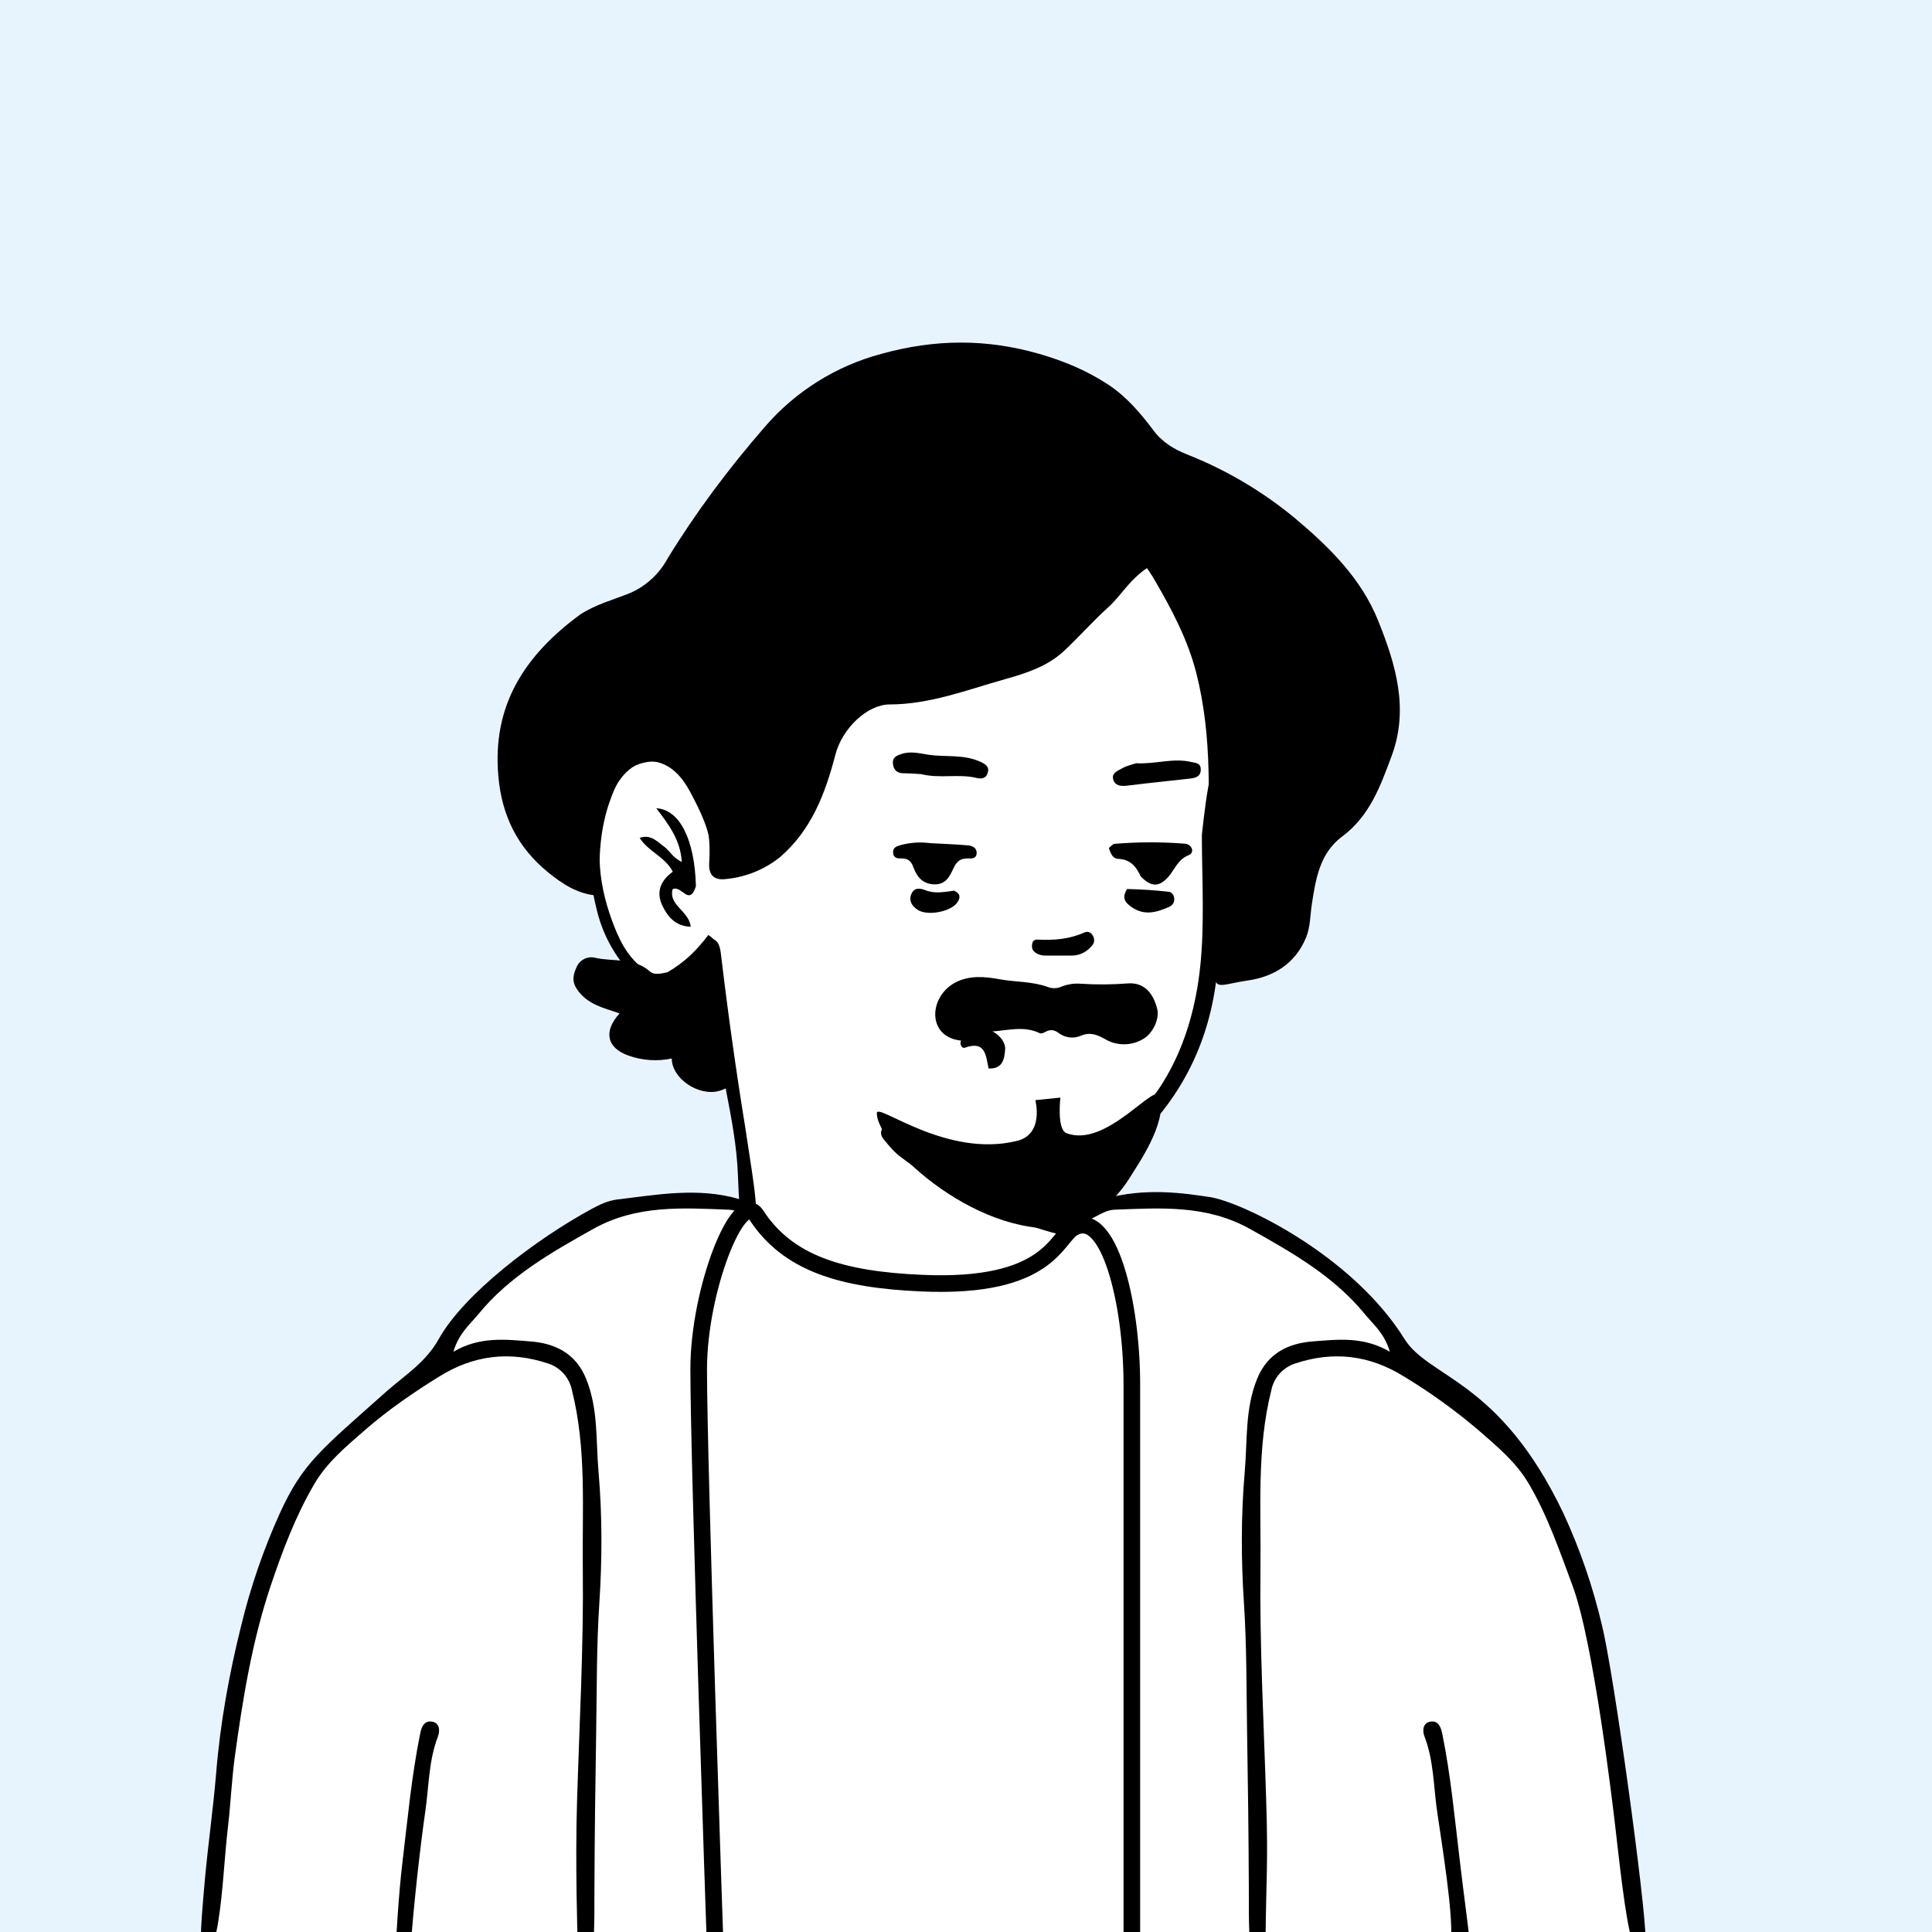
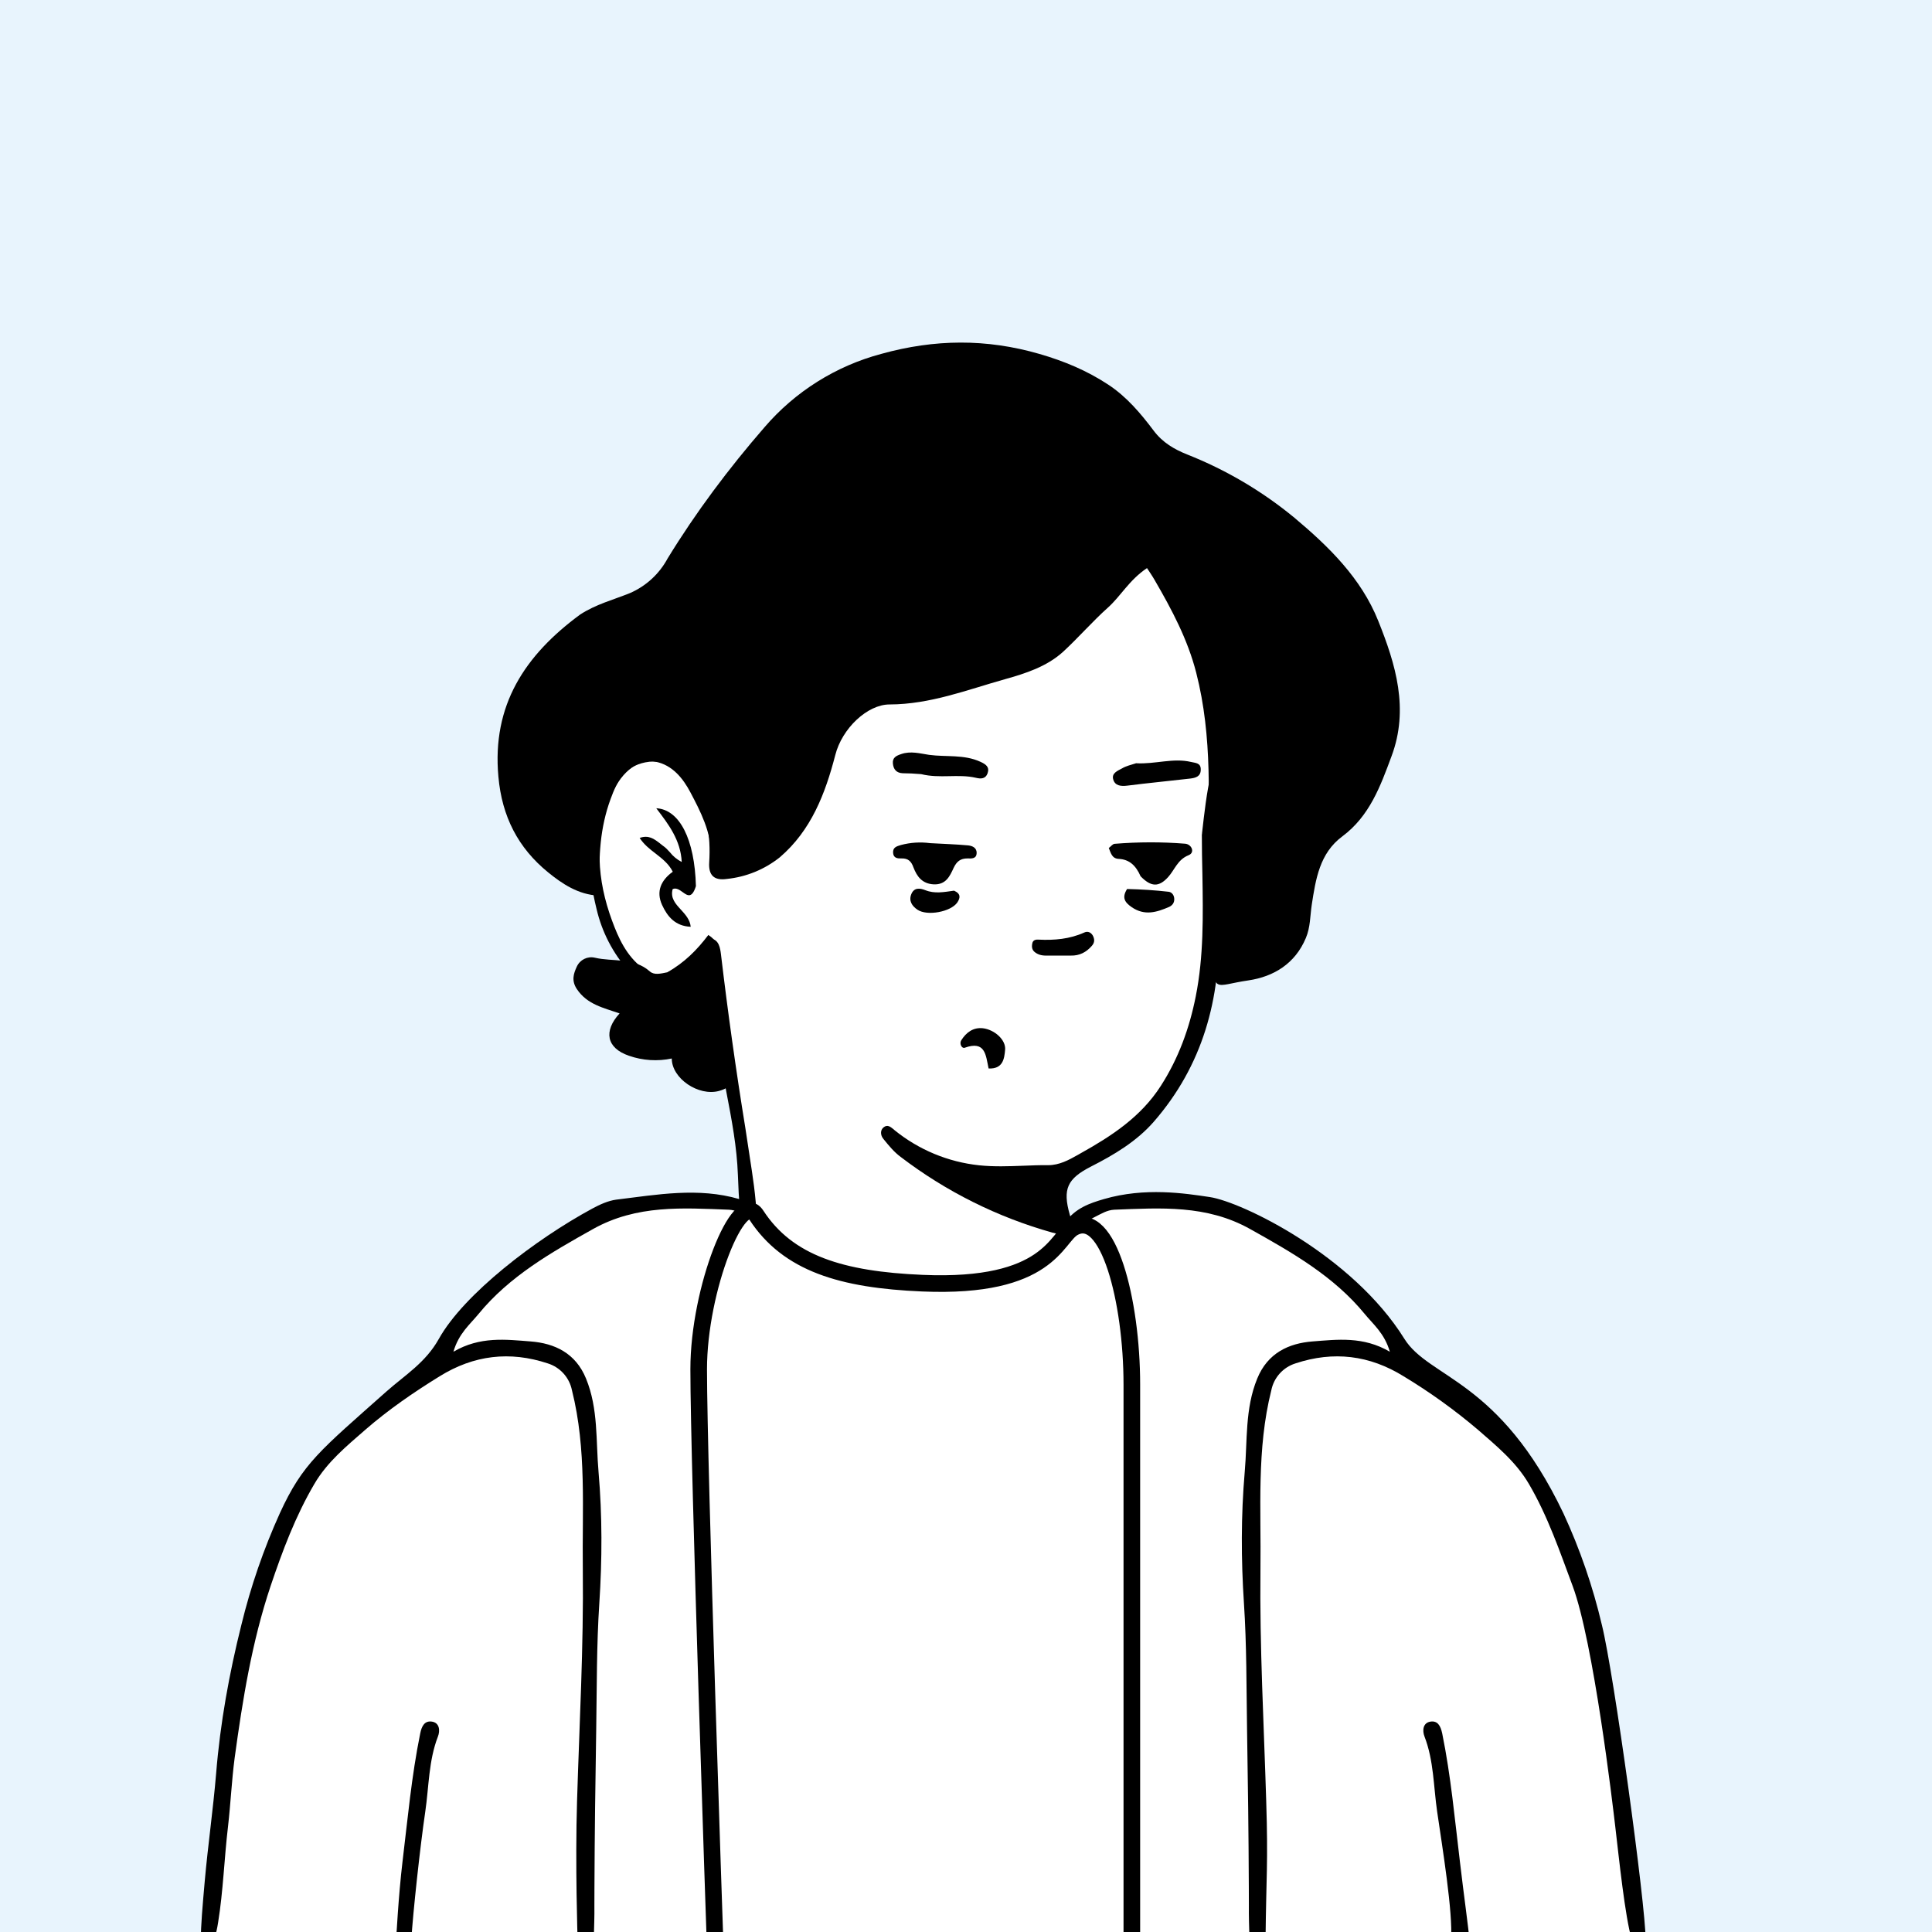
<svg xmlns="http://www.w3.org/2000/svg" viewBox="0 0 1744 1744" fill="none" shape-rendering="auto">
  <mask id="viewboxMask">
    <rect width="1744" height="1744" rx="0" ry="0" x="0" y="0" fill="#fff" />
  </mask>
  <g mask="url(#viewboxMask)">
    <rect fill="#e8f4fd" width="1744" height="1744" x="0" y="0" />
    <g transform="translate(531 487)">
      <path d="M554 727.7c-99.2 297-363.8 388.6-503.7 19.8-19.3-50.7 31-69.5 66.2-91.9 24.1-15.3 36.8-28.5 35.3-42.2-7-64.4-36.9-243.8-36.9-243.8l-3-5.8s.7-1.6-2.2 1.2c-3 3-9.9 34.2-37 34.2-24.5 0-49.2-10.9-61-86.3C7.2 285.6 9.6 214 40 201c12.5-5.3 24-7.2 35.2-.8 11.3 6.4-13-22 112-126C268.4 6.4 396.7-3.5 448.5 8 500.3 19.5 552 44.8 574.9 98.5c27.8 65-25.9 114.3-14 262.5-2.2 53.6.8 171.2-146.6 210.6-28 7.5-19.3 48.4 22.7 58.4 67 21 117 72.3 117 97.9" fill="#fff" />
      <path fill-rule="evenodd" clip-rule="evenodd" d="m554 266.2.1-1.4c4.1-36.4 8.2-71.7 27.1-103.4 6.5 4.4 5.7 10 3.7 15.2-19.9 51.2-18 104.4-16.2 157.6l.4 14c2.1 66.4-14.5 126.8-58.7 177.5-15.4 17.6-35.8 29.8-56.5 40.3-21.4 11-25.9 20.1-19.2 43.6l.8 2.6c1.4 3.9 2.8 7.9-1 11.8-4.5 4.6-9.5 3.3-14.8 1.8l-.6-.1a406.4 406.4 0 0 1-137-68.3c-6-4.4-10.8-10.3-15.5-16.1l-.3-.4c-2.5-3-3-7.8.5-10.4 3.3-2.5 5.8-.5 8.7 1.8l1 .9a145.5 145.5 0 0 0 76.3 31.7c13.4 1.4 26.6.9 40 .4 7.4-.3 14.8-.6 22.3-.5 10.2 0 18.7-4.7 26.7-9.2l2.8-1.6c27.8-15.5 54.3-32.8 72.2-60.7 16.1-25 25.9-52.2 31.6-80.9 7.2-36.1 6.6-72.7 6-109.8-.3-12-.5-24.2-.5-36.4ZM50.6 190.8c21.9-1.7 34 11.2 44.3 26.3a140.4 140.4 0 0 1 22.4 61.5c.5 3.7 1 7.6-1.2 11.3-4.5.6-4.9-3-5-5.6-.5-20.7-9.7-38.7-18.9-56.1-6.6-12.5-16.2-24.6-31.4-27.6-17.2-3.5-33 12-40.8 32.2-14.5 37.6-12 74.6 1.4 111 5.8 15.9 13.1 32.1 27.8 43.2 14.8 11.3 32.7 9.3 43.6-5.7l2-2.5c2-2.6 4-5.1 5-8 2.1-5.8 5.4-11.2 11.3-10.4 6.8 1 8 8.3 8.7 14a3661 3661 0 0 0 22 156.7l5.9 38.8c2.6 17.1 5.6 41.7 3.6 52.1a28 28 0 0 0-.3 2.2c-.4 2.8-.6 5-4.2 5.5-4.9.8-7-2-7.7-6.4-2.3-17-3-23.6-4-49.6-.9-25.2-5.6-50-10.4-74.9l-5-27c-5.2-30.8-10.3-62-10.8-97l-2 3c-7.6 11.3-13.7 20.5-24.5 24a40.5 40.5 0 0 1-46.1-12.5 127.8 127.8 0 0 1-28.8-55.8c-8.4-34-9.9-67.1.9-100.6 5.2-16.1 23.7-44.7 42.2-42Zm34.6 127.5c4.4 3.2 8.4 6 12-5.4-1.1-42.2-14.7-69.2-35.8-70.3 11.2 14.6 22 28.8 23 48.5a32.3 32.3 0 0 1-10.7-8.8c-2-2.2-4-4.4-6.5-6l-3-2.4c-4.8-3.6-9.7-7.4-17.8-4.5 3.8 5.8 9 10 14.3 14 6 4.7 12 9.3 15.6 16.5-10.6 7.7-15.2 17.7-9.7 29.9 4.8 10.5 11.9 19.2 25.9 19.8-.6-6.3-4.7-10.9-8.8-15.4-5-5.4-9.7-10.6-7.5-18.6 3.2-1.5 6.2.7 9 2.7Z" fill="#000" />
    </g>
    <g transform="translate(178 1057)">
      <path d="M1301.3 694.3S1276 480.8 1263 423.6c-25.7-111.8-73.3-201.4-135.3-220.5-29.6-9.2-39.4-34-47-53.2-3-7.8-5.8-14.7-9.3-19.2C1040 90.7 975 50.5 941 37.3 914.5 27 838.5 20.6 813 30.7c-11.5 4.5-16.2 11-17.6 18.5-1.5.5-3 1.1-4.4 2-3.3 1.8-6 5-9.5 9C768 75.7 745 102.1 653.7 98c-72.5-3.2-120.5-13.8-149-58.3-2.3-3.6-5-4.8-8-4.2a223.7 223.7 0 0 0-163 19C316.2 64 219.4 158.4 218.4 163.7c-2 10.6-25.6 28-55.2 47.6C100.9 252.4 73.6 333 49.3 404.4l-6.6 19.2C31.8 455.2 6.1 692 6.1 692l176 2.3h1119.2Z" fill="#fff" />
      <mask id="bodyVariant07-a" style="mask-type:luminance" maskUnits="userSpaceOnUse" x="453" y="259" width="392" height="433">
        <path d="m467 692-14-432.5h392V692H467Z" fill="#fff" />
      </mask>
      <g mask="url(#bodyVariant07-a)">
        <g transform="translate(396 278)" style="mix-blend-mode:difference">
          <g fill="#fff">
            <path d="m302.9 264.7-.5.1h.5Z" />
            <path d="M410.3 250c-3-10-7.3-19.7-13-28.5a217.4 217.4 0 0 0-24.8-32.8 410 410 0 0 0-64.7-54.4 371.2 371.2 0 0 0-53.1-30A199.3 199.3 0 0 0 188 83.5c-12-.9-24.3-.1-36.2 2.3 11 1 22 2.8 32.7 5.4 14.8 4 33.2 11.6 49.3 18.1 20.5 9 40.7 18.8 59.8 30.5 29.6 19 53.5 38 76.8 62.8 12.4 14.3 20.5 25 28.4 40.5 3.7 8 6.4 16.6 8 25.3.8 6.1.7 5 .8 8.6v1.4l-.4 2.8v.1a44.4 44.4 0 0 1-19.2 27.3c-26.3 17-53 25.7-84.3 24.3-20.5-.8-41.7-6-58.8-10.7a385.2 385.2 0 0 1-61.8-22.6c-17-8-33.5-17.2-48.2-29-16.7-13.3-31.1-24.6-45-42.6-9.2-11.8-14.4-19.2-19.9-33l-.8-2.5c-1.6-5.4-1-2.5-1.7-8.3.2-3.5-.8-8 2.4-13.3a63 63 0 0 1 33.3-24c7.4-2.3 21.7-4.6 32.5-4.7 8-.1 16 1.2 23.9 2.4 15.7 2.8 28.7 6.9 44.7 13.5 14.7 6 29 12.8 42.9 20.4 29.1 16.6 63 42.2 70.4 67.4l.4 1.6v.2c.3 1.2.5 2.5.6 3.7v.3a114.5 114.5 0 0 0-.2 1.7l-.3 1.3c-1.5 4-7 7.6-15.3 10.1h-.3l-.3.2h.1a86 86 0 0 1-16.3 1.6c-9.5.1-18.9-1.6-28-3.8a126.6 126.6 0 0 1-38.1-15.5 189 189 0 0 1-26.9-18.4c-5.9-5-11.6-10.3-16.3-16.6-2-3-2.9-4.1-3.9-7.7a39.8 39.8 0 0 1 .2-.8l.2-.3v-.2l1.2-1.3.3-.4.3-.2c2.8-1.9 5.9-3.3 9-4.3 4-1.1 8.2-1.7 12.3-1.7a100.8 100.8 0 0 1 45.5 11.7 103 103 0 0 0-11.2-8.6c-12.8-8.2-29.1-15.6-44.6-14.2-12.4 1.7-19.9 6.7-20.1 20-.2 12.2 8.1 22.3 16.5 30.3 6.3 6 13 11.6 20.3 16.6a213.5 213.5 0 0 0 34 19c7.7 3 15.6 5.5 23.7 7.2 9.6 2.2 19.5 3.6 29.3 3 6.7-.3 13.5-1.1 19.7-3.8 25-9.7 16.6-42 3.8-58.7a158.2 158.2 0 0 0-36.9-35.3 284 284 0 0 0-51.1-29.7c-14-6.3-28-12.5-42.8-16.8a209.3 209.3 0 0 0-39.5-7.7c-7.8-.4-15.6 0-23.2 1.1A76.8 76.8 0 0 0 77.2 147a49.5 49.5 0 0 0-13 15.9 49.1 49.1 0 0 0-3.4 24c1.6 18.5 11.9 35 22.9 49.6a187.5 187.5 0 0 0 30.9 32.4c11.3 9.5 22.6 19.1 35 27 25.6 16 53.7 27.7 82.4 36.6 28.4 8.3 57.8 16 87.6 14.2a144 144 0 0 0 75.9-29 55.6 55.6 0 0 0 19-35.6 90 90 0 0 0-4.2-32Z" />
            <path fill-rule="evenodd" clip-rule="evenodd" d="M528.4 299.2c2 3 4 6.1 4.8 9.6 1 4.7 1.3 11-3 14.2-2.5 1.4-5.6 1.7-8.5 2l-1.4.1c-5.3.4-10.6.5-15.9.4h-.4c-2.8 5.2-5.5 10.5-8 16 1.3-5.1 3-10.6 5-16.2a213 213 0 0 1-8-.5 142.3 142.3 0 0 0 3.3 8.2l-.5-.7-.6-1c-1.4-2.1-2.8-4.3-4-6.6a126.6 126.6 0 0 1-26-5c-5-1.5-10.6-3.3-12.2-8.7-1.3-5-.3-11 4.2-14a142 142 0 0 1 18.1-12.4c-.7-3-1.4-6.3-1.8-9.5-.7-7.3-1.7-22.4 9-22.2 4.4 1 7.9 4 11.2 6.8l1.6 1.3a150.9 150.9 0 0 1 8.8 8.5c3.8-1.7 7.7-3 11.6-4.2 3.1-.8 6.4-1.4 9.5-.4 3.8 2 4 7 3.5 10.8-.5 2.8-1.4 5.4-2.7 7.9l-3.5 7.1c2 2.6 3.8 5.3 5.6 8l.3.5Zm-8.8-20.8c-1.7.3-3.4.7-5 1.3l-.4.1-.5.2 3.6 4.2 2.4-5.8Zm-37.2-11.6 4 2c2.5 1.8 4.9 3.7 7 5.8a349 349 0 0 0-12.5 6.8 58.4 58.4 0 0 1-1-14.2l.8-.4h1.7Zm-3.3 30.2c-4.7 2.7-9.4 5.6-13.8 8.7 6 2 12.4 3.4 18.8 4.2a244.4 244.4 0 0 1-5-13Zm9 13.4-4.3-16v-.1l2.8-1.6c5.4-3 11-6 16.6-8.5a222 222 0 0 1 9.6 10.8l-6.6 16.5c-6 0-12.2-.4-18-1Zm29.3-9.7-5.8 10.8c4.3 0 8.6-.3 12.9-.8l-.9-1.4c-2-2.9-4-5.8-6.2-8.6Z" />
            <path d="M262.6 221.8c2 6.7 3.6 10.8-3.4 12.4-5.4 1.1-11 .5-16.4.4-.8 0-1.1 0-.2.3a45 45 0 0 0 9.6 3.6c12.6 3.2 17.6-6.8 10.4-16.7ZM412.8 353.9c-4.7 2.5-9.9 4.1-15 5.8a237 237 0 0 1-21.2 5.6 261 261 0 0 1-58.3 5c-22.6-1-45-4.8-66.8-11-18-5-45.7-11.8-72.3-22.3l-5.7-2.3a851 851 0 0 0 56.3 29.5 196.2 196.2 0 0 0 55.3 16.5c18.7 3.2 37.7 4.2 56.7 3 10.3-.6 20.8-1.6 30.9-4.3a134 134 0 0 0 39-17.4c8.7-6.3 15-15 21.4-23.6-6.6 5.7-12.6 11.2-20.3 15.5ZM391.5 147.3l-4.2-2.4 7.3 7a340.7 340.7 0 0 1 50.5 71.3c-8.6-31-23-61.4-53.6-76ZM18.6 152c5.3-8.4 19-25 29-31.4A100 100 0 0 1 75.5 106a95.2 95.2 0 0 1 21.2-2.5 69.2 69.2 0 0 0-23.6-2.9A78.2 78.2 0 0 0 44 111c-13.7 8-24 20.7-32 34.1a89.6 89.6 0 0 0-11 45c.8 19.6 8 38.5 18.3 55a300 300 0 0 0 38 44.2l15.1 14.5A518 518 0 0 1 27.1 242c-14.5-23.5-21.2-43.7-18.5-62.6a64 64 0 0 1 10-27.5Z" />
            <path fill-rule="evenodd" clip-rule="evenodd" d="M134.7 341.1c-1.8-3-3.7-6-5.8-8.9l-.6-.7-.5-.6 1.4-2.6c1.3-2.1 2.5-4.3 3.3-6.7.8-3.5.8-8.2-2.3-10.6a7 7 0 0 0-4.4 0 43.7 43.7 0 0 0-11.4 4.2A264.7 264.7 0 0 0 91.6 294c-1-.9-2.1-1.8-3.4-2.4-3.5-1.4-5 3.2-5.3 5.8a64.1 64.1 0 0 0 2.5 20.5c1 4.3 2.3 8.6 3.7 12.8l-4 2.8-.7.5-9.8 7c-3 2.3-6.4 4.9-7 8.9-.7 3.5-.5 8.3 2.9 10.4 3.6 1.2 7.5 1.5 11.4 1.8l2.4.2c5.3.4 10.6.4 16 .1 2.3 6.7 4.7 13.4 7.3 20 .2.9.7 1.7 1.3 2.4-.7-1.2-1-2.6-1.2-4l-.4-1.9-1.5-6.5-2.2-10.2c2 0 4.1-.2 6.2-.4-1.2 4.6-2.1 9.4-2.7 14.1 1.4-4.9 3.1-9.7 5.1-14.3a464.7 464.7 0 0 0 10.6-1.2l7.8-1c1.2-.2 2.4-.6 3.6-1a7 7 0 0 0 2.4-3c2-4.7.8-10-2-14.2Zm-44-32.9c4.8 4 9.3 8 13.6 12.4l-9.4 6c-1.7-6.7-3.2-13-4.2-18.4Zm2.5 34.4-8.4 5.7c3.5.2 7 .3 10.5.2l-2.1-6Zm7.3 5.8-2.3-9.2 4.7-3c3.1-2 6.8-4.2 10.5-6.2 1.6 1.8 3.4 3.7 5 5.7a230.1 230.1 0 0 0-4.3 11.6c-4.5.5-9 .9-13.6 1Zm19.8-3.5-1 1.9 7.2-1c-1-1.5-2.5-3.3-4-5.2l-.5 1-1.7 3.3ZM380.5 75.7c-1.2-2-3-3.5-5.2-4.4l-8-3.8c.3-14 .3-27.9-.3-41.8-.3-2-1.1-5.4-3.7-4.6a17.3 17.3 0 0 0-3.6 5 341 341 0 0 1-19.6 29.4 646.9 646.9 0 0 0-43.3-16.7c-1.8-.6-3.6-1.2-5.3-.4-4.3 3.3-3.8 10.2-1.7 14.6a64 64 0 0 0 9.8 12.5l.2.2c5.4 5.8 11.2 11.1 17 16.4l1.6 1.4 1 1a5872 5872 0 0 1-15 9.4 27 27 0 0 0-5.7 4 6 6 0 0 0 0 6.6 3 3 0 0 0 2.6.8c1.5 0 3-.3 4.6-.5 5.1-.9 10.2-2 15.3-3.1l5-1.2 9-2a3942 3942 0 0 0 12.6 11.1c4.2 3.7 10.2 9 14.2 5.6 3.4-3.3 3.8-8.2 4.1-12.7l.2-2.3.5-8.6 6.2-1.2c.5 0 1-.2 1.4-.3 1.4-.3 2.8-.6 4-1.3 4-2.9 4-9 2-13Zm-20-12.7v1.4l-9.3-4.1 5.6-6a57 57 0 0 0-8.4 4.8 242.4 242.4 0 0 1-4-1.7l-1.4-.6c6.5-6.2 12.5-12.8 18-19.8-.3 7.4-.4 16.6-.5 26Zm-55-7A1166.6 1166.6 0 0 0 337 85a225.8 225.8 0 0 1 23.2-6v-.5c-5.7-2.6-11.5-5-17.3-7.5l-3.5-1.5a55 55 0 0 1-5.6 3 94 94 0 0 1 3.5-3.9l-5-2.1a54 54 0 0 0-.7.6l.4-.5.1-.2c-8.8-3.6-17.6-7.2-26.6-10.5Zm5 38.4c3.3-3 6.5-6.2 9.6-9.4l4.5 4.1a556 556 0 0 0-14 5.3Zm38.5 1 1.8 1.7 1 .9c1.5 1.2 3.7 3.2 6.7 4.4h.5c.3-2.6.6-5.7.7-9.3L349 95.4Z" />
          </g>
        </g>
      </g>
      <path d="M467.4 694.3S452.7 266.8 452.7 179c0-72.8 36.6-163 52-139.2 28.5 43.8 77.2 58.4 149.7 61.5 115 5 120.9-41.3 136.6-50 31.4-17.6 52.7 66 52.7 141.4V694" stroke="#000" stroke-width="15" />
      <path d="M1295 694c-6.2-21.3-11.5-73.3-14.9-102-2.4-20.7-19.6-166.5-38.5-217.4-11.6-31.1-22.4-63-39.5-92.1-11.7-20-29.3-34.3-46-48.9a513 513 0 0 0-67-48.2c-30.9-19.2-63.4-23-97.6-11.7a32 32 0 0 0-21.9 24.3c-13.4 53.3-9.1 107.6-9.8 161.6-.8 69.8 3.1 139.5 5.2 209.2 1.8 57.2 0 66.7-.6 125.2h-14.5c-.9-32.2-.4-15.3-.6-47.5-.2-47.6-.8-95.1-1.6-142.7-.6-37.8-.3-75.7-2.8-113.5-2.6-39.6-2.7-79.1.7-118.6 2.5-28.2.1-57 11.3-84.3 9.4-23 28.3-31.8 49.9-33.5 22.4-1.7 45.7-4.8 69.8 9.3-4.8-16.6-15-24.7-22.6-34-28-34.2-65.5-55.5-103.6-76.8-39.3-22-80.7-19-122.6-17.4-6.5.3-12 3.8-17.8 6.7-7.5 4-15.3 7.3-26.6 4.8 9.5-13 22.1-17.3 35.1-21.1 37.1-10.8 73-5.2 95.7-1.8C943 28 1042.7 76 1089.7 151.5c22.3 35.9 85.8 36.4 143.6 157.6a528 528 0 0 1 34.7 100.7c10.9 44 39.5 252.6 39.5 284.2H1295ZM15.3 694c2-6.9 2.7-9.9 3.6-15.7 4.6-28.4 5.5-57.6 8.9-86.3 2.4-20.7 3.3-41.4 6-62 7.2-52.7 15.6-105 32.5-155.4 10.7-31.7 22.4-63 39.5-92.1 11.7-20 29.3-34.3 46-48.9 20.7-18 43.5-33.7 67-48.2 30.9-19.2 63.4-23 97.6-11.7a32 32 0 0 1 21.9 24.3c13.4 53.3 9.1 107.6 9.8 161.6.8 69.8-3.1 139.5-5.2 209.2-1.8 57.2.5 125 .5 125l14.6.2c.9-32.2.4-15.3.6-47.5.2-47.6.8-95.1 1.6-142.7.6-37.8.3-75.7 2.8-113.5 2.6-39.6 2.7-79.1-.7-118.6-2.5-28.2-.1-57-11.3-84.3-9.4-23-28.3-31.8-50-33.5-22.3-1.7-45.6-4.8-69.7 9.3 4.8-16.6 15-24.7 22.6-34 28-34.2 65.5-55.5 103.5-76.8 39.4-22 80.8-19 122.7-17.4 6.5.3 12 3.8 17.8 6.7 7.5 4 2.3 11.5 6.4.7 5.8-15-2-13.2-15-17-37-10.8-74-4-111 .5-7.4 1-14.8 4.4-21.5 8-51.4 27.8-116 77.2-138.6 117.6-12 21.6-30.7 32.8-47.5 47.7C111 252.3 95.3 263.8 74.6 309a573.6 573.6 0 0 0-34.7 100.7c-11 44-19.1 88.6-22.8 134.2-2.7 32.4-7.4 64.8-10.3 97.4-2 22.8-3.5 39.7-3.5 52.6h12Z" fill="#000" />
      <path d="M1131.8 694c2-23.7-8-84.7-12.5-115.7-3.3-22.6-3-46-11.4-67.7-2.1-5.4-1.5-12.4 5.3-13.5 6.4-1 9.2 3.5 10.7 10.8 7.8 38.3 11.3 77.2 16 116 3.5 30 7.8 60 8.5 70l-16.6.1ZM193.3 694c1.4-23.6 8-84.7 12.6-115.7 3.3-22.6 3-46 11.4-67.7 2.1-5.4 1.5-12.4-5.3-13.5-6.4-1-9.3 3.5-10.7 10.8-7.8 38.3-11.3 77.2-16 116-3.6 30-5.7 70.1-5.7 70.1h13.7Z" fill="#000" />
    </g>
    <g transform="translate(266 207)">
      <path d="M257.6 347.8c14.4-9.4 30.2-13.4 45-19.4a70.4 70.4 0 0 0 34-31.2c25.7-42 55.2-81.3 87.4-118.4a210.3 210.3 0 0 1 105.7-66.4c48-13.3 94.6-13.8 142.6.1 22.4 6.5 42.8 15 62.1 27.7 16.7 11 29.3 26 40.9 41.4 8.2 11 18.8 17 30.2 21.6a360 360 0 0 1 97 57.2c31 26 60.2 54.5 75.6 93 15.8 39.3 28 79.6 12 122.3-10 27-19.8 54-44.4 72.3-20.5 15.2-24 38.5-27.6 61.8-1.5 10-1.2 20.2-5.3 29.9-9.7 23.2-29 34.9-51.9 38.3-31.8 4.6-29.5 12.6-34.5-24.1a477.2 477.2 0 0 1-2.8-77.4c1.7-59.1 5.1-118.2-9.8-176.3-7.7-30-22-56.9-37.4-83.4-2.1-3.7-4.6-7.3-7-11-16.2 10.9-23.6 25.2-35.2 35.6-14.1 12.6-26.6 27.1-40.6 40-14.8 13.4-33.8 19.5-52.4 24.7-34.2 9.6-67.4 22.7-104.2 22.8-20 0-42.9 21.6-49 45.7-9 34.7-21.7 68-50.1 92.3a91.6 91.6 0 0 1-47.7 19.5c-11.5 1.7-16.8-3.2-16-15 1.5-24-1.9-47.2-16-67-9.8-13.4-21.2-27.4-41.8-23.2-18.3 3.7-25.2 16.5-31.2 33-9.5 25.8-11 52-9.6 78.9.1 2.4-.7 4.9-1.3 8.4-18.5-1-32.8-10.7-45.6-21.1-27-22-41.6-50.3-44.8-86.3-5.9-64.6 23.9-109.6 73.7-146.3ZM336.3 670.7c15.4-8.6 27-20.3 37.1-33.7 7 4.4 9.2 9.7 9.8 16.4 2.6 28 2.3 56 7.5 83.8 1.3 6.6 2.3 13.4 4.3 19.8 3.6 11.6-1.1 17.8-12 20.8-18.4 5-42.6-11.2-42.6-29.3a72.1 72.1 0 0 1-38.7-2.5c-20.4-7-23-22.3-8.4-38.2-14.2-5-29.2-7.9-38.6-22-5-7.6-3-13.8 0-20.3 2.9-6.2 9.6-9.5 16.2-8 16.6 3.9 35.2-.5 49.7 12.4 4 3.5 9.7 2 15.7.8Z" fill="#000" />
    </g>
    <g transform="translate(791 871)">
      <path d="M101.4 93.5c-2.6-12.2-2.9-25.4-21.6-18.7-2.6.9-5-3.7-3.1-6.7 4.4-7 10.7-11.9 19.6-10.9 10.6 1.3 20.9 10.6 20 19.5-.7 8.1-2 17.4-14.9 16.8Z" fill="#000" />
    </g>
-     <g transform="translate(653 805)">
-       <path d="M138.5 199.8c0-10 62.6 41.1 126.8 25 24.4-6.1 16.3-36.7 16.3-36.7l22.6-2.3s-3.3 28.5 5.3 32c36.5 14.4 81.5-48.4 84.9-33 5.5 25.1-19.6 60.3-28 74-12.3 19.6-35.4 40.6-51.2 43.4-82.2 14.9-176.7-72.5-176.7-102.4ZM219.4 134.6c-15.3 0-25-7-27.6-18.5-2.8-13.1 4.9-27.4 17.2-34 13-7 27.5-5.5 40-3.2 14.5 2.7 29.7 1.9 43.7 7a16 16 0 0 0 12.3-.2 39.3 39.3 0 0 1 17.6-2.7 296 296 0 0 0 42.8-.3c13.4-.9 22.2 7.5 26.1 22.6 2.5 9.3-3.8 23-13.3 28a33.6 33.6 0 0 1-34-.5c-6.8-3.7-12.9-6.4-21.4-2.9a20 20 0 0 1-19.6-2c-4.3-3.5-8.2-3.9-12.8-1.3-1.4.8-3.7 1.7-4.9 1-14.6-7-29.4-2.2-44.3-1.4-8.4.4-13 8-21.8 8.4Z" fill="#000" />
-     </g>
+     <g transform="translate(653 805)" />
    <g transform="translate(901 668)">
      <path d="M45.4 194.6c-5 .2-8.7-.4-12-2.9-2.8-2-3.2-4.8-2.6-7.9.5-3.3 3.2-3.8 5.8-3.6 14.1.7 28-.5 41.1-6.4 3.2-1.5 6-.2 7.7 2.6 1.7 3.1 2 6.3-.8 9.4-5 5.8-11.2 9-19 8.8H45.5Z" fill="#000" />
    </g>
    <g transform="translate(610 680)">
      <path d="M407.4 122.5c13 .3 25.4 1.1 37.6 2.5 3 .4 5 3.3 5 6.7 0 3.3-1.7 5.6-4.7 7-11.2 4.8-22 8.2-33.7.2-6.5-4.5-9-8.7-4.2-16.4ZM251.2 124c6.4 2.8 5.6 6.6 3 10.6-5.9 8.6-27.3 12.5-36 6.6-5-3.4-8-8-5.6-14 2.5-6.2 7.7-5.6 12.8-3.6 8.3 3.3 16.5 1.7 25.8.4ZM419.6 111c-4.2-9.5-9.9-15.2-19.8-15.7-6-.3-7-5.1-8.9-9.8 2-1.5 3.5-3.7 5.3-3.8 21.1-1.7 42.4-1.8 63.5-.1 6 .4 9.3 8 3.2 10.4-10 4-12.5 13.2-18.5 19.8-8.2 9-15.2 9.1-24.8-.8ZM229.6 81.1c12.2.7 23.1 1 34 2 3.6.3 8 1.8 8 6.7 0 5.6-4.6 5.2-8.3 5.1-6.3 0-9.7 2.7-12.5 8.6-3.4 7.4-6.9 15.3-18 14.8-10.5-.6-15.1-7.2-18.2-15.2-2-5.7-4.9-8.4-10.9-8.2-3.4.1-7.1-.2-7.5-4.9-.4-5 3-6 7-7.2a67.7 67.7 0 0 1 26.4-1.7Z" fill="#000" />
    </g>
    <g transform="translate(610 680)" />
    <g transform="translate(774 657)">
      <path d="M57.5 41.8C51.3 41.3 46 41 41 41c-5.7-.2-8.5-3.4-9-8.8-.5-5.3 3-7 7.5-8.5 8.6-3 17.1-.5 25.2.7 15.4 2.1 31.5-.6 46.4 6.3 5 2.3 8.3 4.7 6.4 10.3-1.8 5.2-6.1 5.2-10.6 4.1-16-3.7-32.4.9-49.4-3.3ZM251.8 32c17.2.9 33.1-5 49.3-1.2 4 1 9 .7 8.8 7 0 6.2-4.7 7.4-9.5 8-19 2.2-38 4-56.9 6.4-5.7.7-11 .1-12.6-5.6-1.7-5.7 4-7.8 8-10 3.5-2.1 7.8-3.1 12.9-4.7Z" fill="#000" />
    </g>
    <g transform="translate(0 559)" />
  </g>
</svg>
